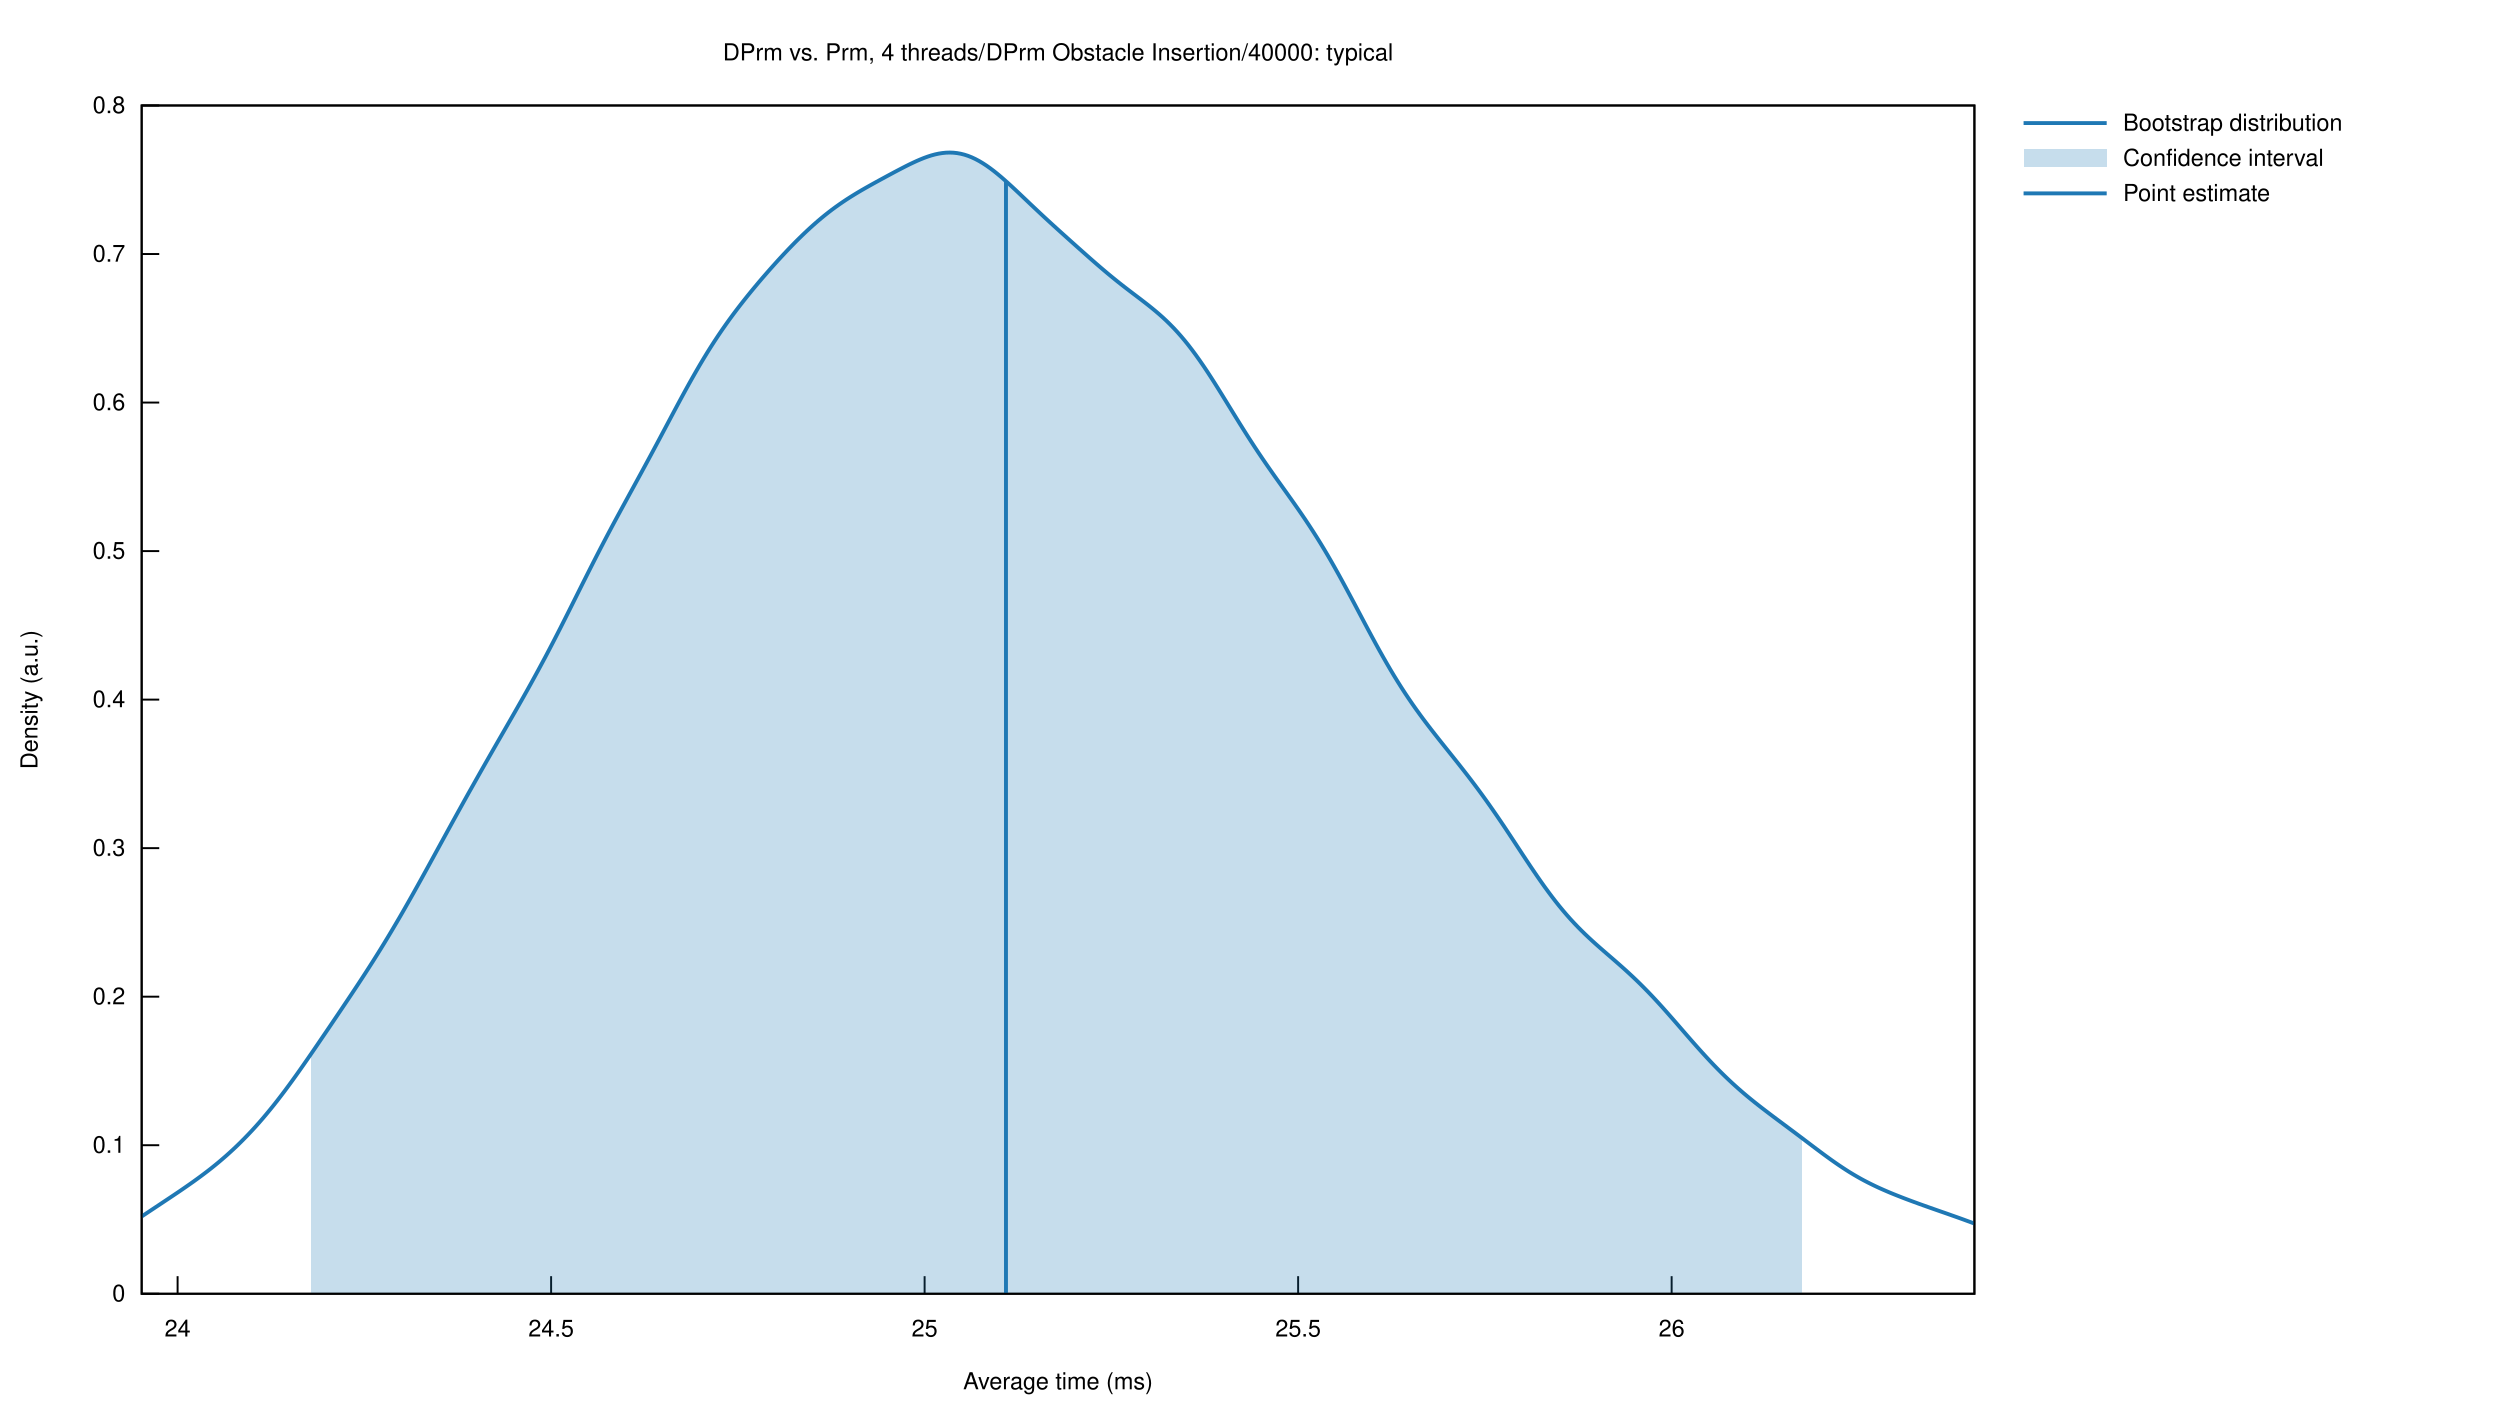
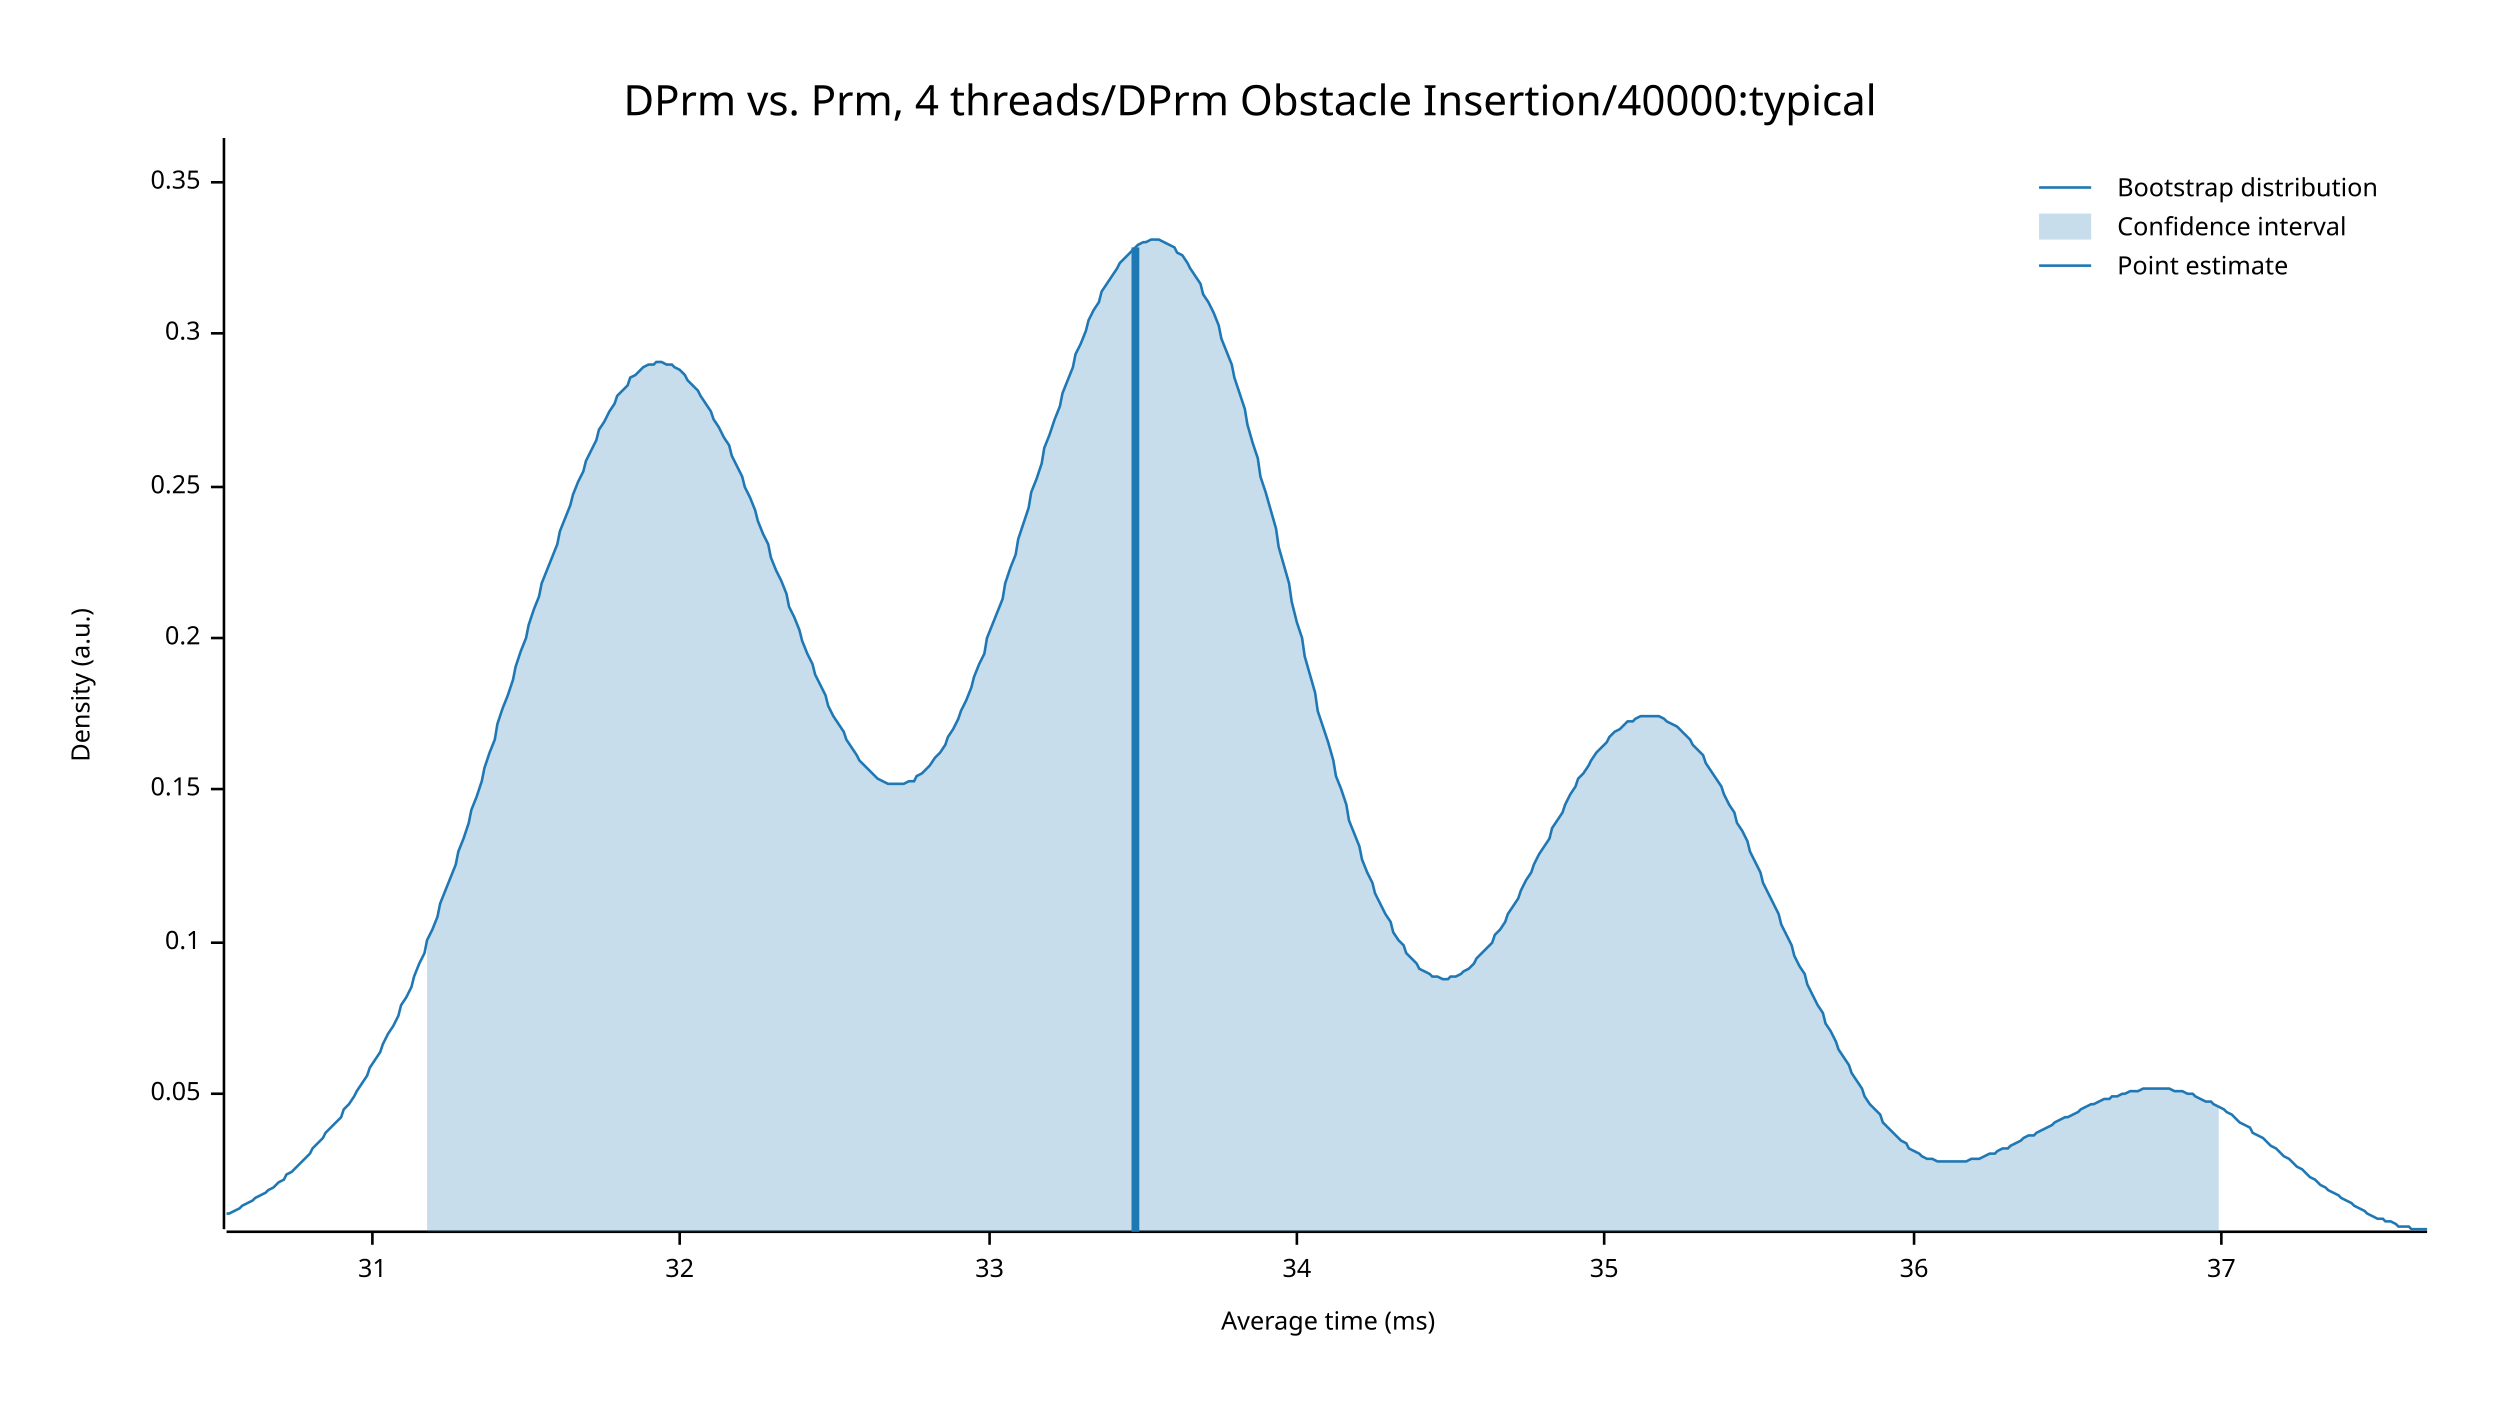
- <svg xmlns="http://www.w3.org/2000/svg" xmlns:xlink="http://www.w3.org/1999/xlink" viewBox="0 0 1280 720">
-   <g id="gnuplot_canvas">
-     <rect x="0" y="0" width="1280" height="720" fill="none" />
-     <defs>
-       <circle id="gpDot" r="0.5" stroke-width="0.5" stroke="currentColor" />
-       <path id="gpPt0" stroke-width="0.222" stroke="currentColor" d="M-1,0 h2 M0,-1 v2" />
-       <path id="gpPt1" stroke-width="0.222" stroke="currentColor" d="M-1,-1 L1,1 M1,-1 L-1,1" />
-       <path id="gpPt2" stroke-width="0.222" stroke="currentColor" d="M-1,0 L1,0 M0,-1 L0,1 M-1,-1 L1,1 M-1,1 L1,-1" />
-       <rect id="gpPt3" stroke-width="0.222" stroke="currentColor" x="-1" y="-1" width="2" height="2" />
-       <rect id="gpPt4" stroke-width="0.222" stroke="currentColor" fill="currentColor" x="-1" y="-1" width="2" height="2" />
-       <circle id="gpPt5" stroke-width="0.222" stroke="currentColor" cx="0" cy="0" r="1" />
-       <use xlink:href="#gpPt5" id="gpPt6" fill="currentColor" stroke="none" />
-       <path id="gpPt7" stroke-width="0.222" stroke="currentColor" d="M0,-1.33 L-1.33,0.67 L1.33,0.67 z" />
-       <use xlink:href="#gpPt7" id="gpPt8" fill="currentColor" stroke="none" />
-       <use xlink:href="#gpPt7" id="gpPt9" stroke="currentColor" transform="rotate(180)" />
-       <use xlink:href="#gpPt9" id="gpPt10" fill="currentColor" stroke="none" />
-       <use xlink:href="#gpPt3" id="gpPt11" stroke="currentColor" transform="rotate(45)" />
-       <use xlink:href="#gpPt11" id="gpPt12" fill="currentColor" stroke="none" />
-       <path id="gpPt13" stroke-width="0.222" stroke="currentColor" d="M0,1.330 L1.265,0.411 L0.782,-1.067 L-0.782,-1.076 L-1.265,0.411 z" />
-       <use xlink:href="#gpPt13" id="gpPt14" fill="currentColor" stroke="none" />
-       <filter id="textbox" filterUnits="objectBoundingBox" x="0" y="0" height="1" width="1">
-         <feFlood flood-color="white" flood-opacity="1" result="bgnd" />
-         <feComposite in="SourceGraphic" in2="bgnd" operator="atop" />
-       </filter>
-       <filter id="greybox" filterUnits="objectBoundingBox" x="0" y="0" height="1" width="1">
-         <feFlood flood-color="lightgrey" flood-opacity="1" result="grey" />
-         <feComposite in="SourceGraphic" in2="grey" operator="atop" />
-       </filter>
-     </defs>
-     <g fill="none" color="white" stroke="currentColor" stroke-width="1.00" stroke-linecap="butt" stroke-linejoin="miter">
- </g>
-     <g fill="none" color="black" stroke="currentColor" stroke-width="1.00" stroke-linecap="butt" stroke-linejoin="miter">
-       <path stroke="black" d="M72.53,662.40 L81.53,662.40  " />
-       <g transform="translate(64.14,666.30)" stroke="none" fill="black" font-family="Helvetica" font-size="12.00" text-anchor="end">
-         <text>
-           <tspan font-family="Helvetica"> 0</tspan>
-         </text>
-       </g>
-     </g>
-     <g fill="none" color="black" stroke="currentColor" stroke-width="1.00" stroke-linecap="butt" stroke-linejoin="miter">
-       <path stroke="black" d="M72.53,586.35 L81.53,586.35  " />
-       <g transform="translate(64.14,590.25)" stroke="none" fill="black" font-family="Helvetica" font-size="12.00" text-anchor="end">
-         <text>
-           <tspan font-family="Helvetica"> 0.1</tspan>
-         </text>
-       </g>
-     </g>
-     <g fill="none" color="black" stroke="currentColor" stroke-width="1.00" stroke-linecap="butt" stroke-linejoin="miter">
-       <path stroke="black" d="M72.53,510.30 L81.53,510.30  " />
-       <g transform="translate(64.14,514.20)" stroke="none" fill="black" font-family="Helvetica" font-size="12.00" text-anchor="end">
-         <text>
-           <tspan font-family="Helvetica"> 0.2</tspan>
-         </text>
-       </g>
-     </g>
-     <g fill="none" color="black" stroke="currentColor" stroke-width="1.00" stroke-linecap="butt" stroke-linejoin="miter">
-       <path stroke="black" d="M72.53,434.25 L81.53,434.25  " />
-       <g transform="translate(64.14,438.15)" stroke="none" fill="black" font-family="Helvetica" font-size="12.00" text-anchor="end">
-         <text>
-           <tspan font-family="Helvetica"> 0.3</tspan>
-         </text>
-       </g>
-     </g>
-     <g fill="none" color="black" stroke="currentColor" stroke-width="1.00" stroke-linecap="butt" stroke-linejoin="miter">
-       <path stroke="black" d="M72.53,358.20 L81.53,358.20  " />
-       <g transform="translate(64.14,362.10)" stroke="none" fill="black" font-family="Helvetica" font-size="12.00" text-anchor="end">
-         <text>
-           <tspan font-family="Helvetica"> 0.4</tspan>
-         </text>
-       </g>
-     </g>
-     <g fill="none" color="black" stroke="currentColor" stroke-width="1.00" stroke-linecap="butt" stroke-linejoin="miter">
-       <path stroke="black" d="M72.53,282.16 L81.53,282.16  " />
-       <g transform="translate(64.14,286.06)" stroke="none" fill="black" font-family="Helvetica" font-size="12.00" text-anchor="end">
-         <text>
-           <tspan font-family="Helvetica"> 0.5</tspan>
-         </text>
-       </g>
-     </g>
-     <g fill="none" color="black" stroke="currentColor" stroke-width="1.00" stroke-linecap="butt" stroke-linejoin="miter">
-       <path stroke="black" d="M72.53,206.11 L81.53,206.11  " />
-       <g transform="translate(64.14,210.01)" stroke="none" fill="black" font-family="Helvetica" font-size="12.00" text-anchor="end">
-         <text>
-           <tspan font-family="Helvetica"> 0.6</tspan>
-         </text>
-       </g>
-     </g>
-     <g fill="none" color="black" stroke="currentColor" stroke-width="1.00" stroke-linecap="butt" stroke-linejoin="miter">
-       <path stroke="black" d="M72.53,130.06 L81.53,130.06  " />
-       <g transform="translate(64.14,133.96)" stroke="none" fill="black" font-family="Helvetica" font-size="12.00" text-anchor="end">
-         <text>
-           <tspan font-family="Helvetica"> 0.7</tspan>
-         </text>
-       </g>
-     </g>
-     <g fill="none" color="black" stroke="currentColor" stroke-width="1.00" stroke-linecap="butt" stroke-linejoin="miter">
-       <path stroke="black" d="M72.53,54.01 L81.53,54.01  " />
-       <g transform="translate(64.14,57.91)" stroke="none" fill="black" font-family="Helvetica" font-size="12.00" text-anchor="end">
-         <text>
-           <tspan font-family="Helvetica"> 0.8</tspan>
-         </text>
-       </g>
-     </g>
-     <g fill="none" color="black" stroke="currentColor" stroke-width="1.00" stroke-linecap="butt" stroke-linejoin="miter">
-       <path stroke="black" d="M90.93,662.40 L90.93,653.40  " />
-       <g transform="translate(90.93,684.30)" stroke="none" fill="black" font-family="Helvetica" font-size="12.00" text-anchor="middle">
-         <text>
-           <tspan font-family="Helvetica"> 24</tspan>
-         </text>
-       </g>
-     </g>
-     <g fill="none" color="black" stroke="currentColor" stroke-width="1.00" stroke-linecap="butt" stroke-linejoin="miter">
-       <path stroke="black" d="M282.17,662.40 L282.17,653.40  " />
-       <g transform="translate(282.17,684.30)" stroke="none" fill="black" font-family="Helvetica" font-size="12.00" text-anchor="middle">
-         <text>
-           <tspan font-family="Helvetica"> 24.5</tspan>
-         </text>
-       </g>
-     </g>
-     <g fill="none" color="black" stroke="currentColor" stroke-width="1.00" stroke-linecap="butt" stroke-linejoin="miter">
-       <path stroke="black" d="M473.40,662.40 L473.40,653.40  " />
-       <g transform="translate(473.40,684.30)" stroke="none" fill="black" font-family="Helvetica" font-size="12.00" text-anchor="middle">
-         <text>
-           <tspan font-family="Helvetica"> 25</tspan>
-         </text>
-       </g>
-     </g>
-     <g fill="none" color="black" stroke="currentColor" stroke-width="1.00" stroke-linecap="butt" stroke-linejoin="miter">
-       <path stroke="black" d="M664.64,662.40 L664.64,653.40  " />
-       <g transform="translate(664.64,684.30)" stroke="none" fill="black" font-family="Helvetica" font-size="12.00" text-anchor="middle">
-         <text>
-           <tspan font-family="Helvetica"> 25.5</tspan>
-         </text>
-       </g>
-     </g>
-     <g fill="none" color="black" stroke="currentColor" stroke-width="1.00" stroke-linecap="butt" stroke-linejoin="miter">
-       <path stroke="black" d="M855.88,662.40 L855.88,653.40  " />
-       <g transform="translate(855.88,684.30)" stroke="none" fill="black" font-family="Helvetica" font-size="12.00" text-anchor="middle">
-         <text>
-           <tspan font-family="Helvetica"> 26</tspan>
-         </text>
-       </g>
-     </g>
-     <g fill="none" color="black" stroke="currentColor" stroke-width="1.00" stroke-linecap="butt" stroke-linejoin="miter">
- </g>
-     <g fill="none" color="black" stroke="currentColor" stroke-width="1.00" stroke-linecap="butt" stroke-linejoin="miter">
-       <path stroke="black" d="M72.53,54.01 L72.53,662.40 L1010.90,662.40 L1010.90,54.01 L72.53,54.01 Z  " />
-     </g>
-     <g fill="none" color="black" stroke="currentColor" stroke-width="1.00" stroke-linecap="butt" stroke-linejoin="miter">
- </g>
-     <g id="gnuplot_plot_1">
-       <g fill="none" color="white" stroke="black" stroke-width="2.00" stroke-linecap="butt" stroke-linejoin="miter">
- </g>
-       <g fill="none" color="black" stroke="currentColor" stroke-width="2.00" stroke-linecap="butt" stroke-linejoin="miter">
-         <g transform="translate(1087.02,66.91)" stroke="none" fill="black" font-family="Helvetica" font-size="12.00" text-anchor="start">
-           <text>
-             <tspan font-family="Helvetica">Bootstrap distribution</tspan>
-           </text>
-         </g>
-       </g>
-       <g fill="none" color="black" stroke="currentColor" stroke-width="2.00" stroke-linecap="butt" stroke-linejoin="miter">
-         <path stroke="rgb( 31, 120, 180)" d="M1036.07,63.01 L1078.63,63.01 M72.53,622.84 L74.41,621.59 L76.29,620.34 L78.17,619.09 L80.05,617.84 L81.93,616.59   L83.81,615.34 L85.69,614.09 L87.57,612.84 L89.45,611.58 L91.34,610.31 L93.22,609.03 L95.10,607.73 L96.98,606.42   L98.86,605.10 L100.74,603.74 L102.62,602.37 L104.50,600.96 L106.38,599.53 L108.26,598.06 L110.14,596.55 L112.02,595.00   L113.90,593.40 L115.78,591.77 L117.66,590.08 L119.54,588.35 L121.42,586.57 L123.30,584.73 L125.18,582.84 L127.06,580.90   L128.95,578.90 L130.83,576.85 L132.71,574.74 L134.59,572.57 L136.47,570.34 L138.35,568.06 L140.23,565.73 L142.11,563.34   L143.99,560.90 L145.87,558.42 L147.75,555.88 L149.63,553.31 L151.51,550.70 L153.39,548.05 L155.27,545.37 L157.15,542.67   L159.03,539.95 L160.91,537.21 L162.79,534.46 L164.67,531.69 L166.56,528.92 L168.44,526.15 L170.32,523.37 L172.20,520.58   L174.08,517.80 L175.96,515.00 L177.84,512.20 L179.72,509.39 L181.60,506.56 L183.48,503.72 L185.36,500.85 L187.24,497.96   L189.12,495.04 L191.00,492.10 L192.88,489.11 L194.76,486.10 L196.64,483.04 L198.52,479.94 L200.40,476.81 L202.28,473.63   L204.17,470.42 L206.05,467.18 L207.93,463.89 L209.81,460.58 L211.69,457.24 L213.57,453.87 L215.45,450.49 L217.33,447.08   L219.21,443.67 L221.09,440.24 L222.97,436.81 L224.85,433.37 L226.73,429.94 L228.61,426.51 L230.49,423.08 L232.37,419.66   L234.25,416.25 L236.13,412.86 L238.01,409.47 L239.89,406.10 L241.78,402.75 L243.66,399.41 L245.54,396.08 L247.42,392.77   L249.30,389.47 L251.18,386.18 L253.06,382.90 L254.94,379.63 L256.82,376.37 L258.70,373.11 L260.58,369.84 L262.46,366.57   L264.34,363.28 L266.22,359.98 L268.10,356.66 L269.98,353.31 L271.86,349.93 L273.74,346.51 L275.62,343.06 L277.50,339.57   L279.39,336.04 L281.27,332.46 L283.15,328.85 L285.03,325.20 L286.91,321.52 L288.79,317.80 L290.67,314.07 L292.55,310.31   L294.43,306.55 L296.31,302.78 L298.19,299.02 L300.07,295.28 L301.95,291.55 L303.83,287.84 L305.71,284.17 L307.59,280.52   L309.47,276.91 L311.35,273.34 L313.23,269.79 L315.11,266.28 L317.00,262.79 L318.88,259.33 L320.76,255.88 L322.64,252.43   L324.52,249.00 L326.40,245.55 L328.28,242.11 L330.16,238.64 L332.04,235.17 L333.92,231.67 L335.80,228.16 L337.68,224.64   L339.56,221.10 L341.44,217.56 L343.32,214.02 L345.20,210.48 L347.08,206.97 L348.96,203.48 L350.84,200.03 L352.72,196.62   L354.61,193.26 L356.49,189.97 L358.37,186.74 L360.25,183.59 L362.13,180.51 L364.01,177.51 L365.89,174.59 L367.77,171.75   L369.65,168.98 L371.53,166.29 L373.41,163.66 L375.29,161.10 L377.17,158.60 L379.05,156.15 L380.93,153.76 L382.81,151.40   L384.69,149.09 L386.57,146.82 L388.45,144.58 L390.33,142.37 L392.22,140.20 L394.10,138.05 L395.98,135.94 L397.86,133.85   L399.74,131.80 L401.62,129.78 L403.50,127.79 L405.38,125.84 L407.26,123.92 L409.14,122.05 L411.02,120.22 L412.90,118.43   L414.78,116.69 L416.66,115.00 L418.54,113.35 L420.42,111.76 L422.30,110.22 L424.18,108.73 L426.06,107.29 L427.94,105.91   L429.83,104.57 L431.71,103.28 L433.59,102.03 L435.47,100.83 L437.35,99.66 L439.23,98.52 L441.11,97.41 L442.99,96.33   L444.87,95.27 L446.75,94.22 L448.63,93.18 L450.51,92.15 L452.39,91.13 L454.27,90.11 L456.15,89.10 L458.03,88.09   L459.91,87.10 L461.79,86.12 L463.67,85.15 L465.55,84.21 L467.44,83.31 L469.32,82.44 L471.20,81.63 L473.08,80.87   L474.96,80.19 L476.84,79.58 L478.72,79.07 L480.60,78.66 L482.48,78.36 L484.36,78.17 L486.24,78.11 L488.12,78.18   L490.00,78.38 L491.88,78.72 L493.76,79.19 L495.64,79.80 L497.52,80.55 L499.40,81.43 L501.28,82.43 L503.16,83.55   L505.05,84.78 L506.93,86.11 L508.81,87.53 L510.69,89.04 L512.57,90.61 L514.45,92.25 L516.33,93.93 L518.21,95.65   L520.09,97.40 L521.97,99.17 L523.85,100.96 L525.73,102.74 L527.61,104.53 L529.49,106.30 L531.37,108.07 L533.25,109.83   L535.13,111.58 L537.01,113.31 L538.89,115.03 L540.77,116.74 L542.66,118.45 L544.54,120.14 L546.42,121.83 L548.30,123.52   L550.18,125.20 L552.06,126.88 L553.94,128.55 L555.82,130.22 L557.70,131.89 L559.58,133.54 L561.46,135.18 L563.34,136.80   L565.22,138.40 L567.10,139.99 L568.98,141.54 L570.86,143.07 L572.74,144.58 L574.62,146.06 L576.50,147.52 L578.38,148.96   L580.27,150.40 L582.15,151.82 L584.03,153.25 L585.91,154.70 L587.79,156.16 L589.67,157.67 L591.55,159.22 L593.43,160.82   L595.31,162.49 L597.19,164.24 L599.07,166.08 L600.95,168.00 L602.83,170.03 L604.71,172.16 L606.59,174.39 L608.47,176.73   L610.35,179.18 L612.23,181.72 L614.11,184.36 L615.99,187.08 L617.88,189.89 L619.76,192.77 L621.64,195.70 L623.52,198.69   L625.40,201.71 L627.28,204.76 L629.16,207.81 L631.04,210.87 L632.92,213.92 L634.80,216.95 L636.68,219.95 L638.56,222.92   L640.44,225.84 L642.32,228.73 L644.20,231.57 L646.08,234.36 L647.96,237.11 L649.84,239.82 L651.72,242.50 L653.60,245.16   L655.49,247.79 L657.37,250.42 L659.25,253.05 L661.13,255.69 L663.01,258.35 L664.89,261.04 L666.77,263.77 L668.65,266.55   L670.53,269.39 L672.41,272.29 L674.29,275.25 L676.17,278.28 L678.05,281.39 L679.93,284.56 L681.81,287.81 L683.69,291.12   L685.57,294.49 L687.45,297.92 L689.33,301.39 L691.21,304.90 L693.10,308.43 L694.98,311.99 L696.86,315.54 L698.74,319.10   L700.62,322.63 L702.50,326.13 L704.38,329.60 L706.26,333.01 L708.14,336.36 L710.02,339.65 L711.90,342.87 L713.78,346.01   L715.66,349.06 L717.54,352.04 L719.42,354.94 L721.30,357.75 L723.18,360.50 L725.06,363.17 L726.94,365.77 L728.82,368.32   L730.71,370.82 L732.59,373.27 L734.47,375.68 L736.35,378.07 L738.23,380.43 L740.11,382.79 L741.99,385.13 L743.87,387.48   L745.75,389.84 L747.63,392.21 L749.51,394.61 L751.39,397.03 L753.27,399.48 L755.15,401.97 L757.03,404.49 L758.91,407.05   L760.79,409.66 L762.67,412.31 L764.55,415.00 L766.43,417.72 L768.32,420.49 L770.20,423.28 L772.08,426.11 L773.96,428.95   L775.84,431.81 L777.72,434.67 L779.60,437.53 L781.48,440.37 L783.36,443.19 L785.24,445.98 L787.12,448.73 L789.00,451.43   L790.88,454.08 L792.76,456.65 L794.64,459.16 L796.52,461.60 L798.40,463.96 L800.28,466.23 L802.16,468.43 L804.04,470.55   L805.93,472.59 L807.81,474.56 L809.69,476.45 L811.57,478.29 L813.45,480.07 L815.33,481.81 L817.21,483.50 L819.09,485.17   L820.97,486.81 L822.85,488.44 L824.73,490.06 L826.61,491.69 L828.49,493.33 L830.37,494.99 L832.25,496.67 L834.13,498.39   L836.01,500.14 L837.89,501.93 L839.77,503.76 L841.65,505.64 L843.54,507.56 L845.42,509.52 L847.30,511.52 L849.18,513.56   L851.06,515.63 L852.94,517.74 L854.82,519.87 L856.70,522.01 L858.58,524.17 L860.46,526.34 L862.34,528.51 L864.22,530.67   L866.10,532.82 L867.98,534.95 L869.86,537.06 L871.74,539.15 L873.62,541.20 L875.50,543.22 L877.38,545.20 L879.26,547.13   L881.15,549.03 L883.03,550.88 L884.91,552.68 L886.79,554.44 L888.67,556.15 L890.55,557.82 L892.43,559.45 L894.31,561.04   L896.19,562.59 L898.07,564.11 L899.95,565.60 L901.83,567.07 L903.71,568.51 L905.59,569.94 L907.47,571.36 L909.35,572.77   L911.23,574.17 L913.11,575.57 L914.99,576.97 L916.87,578.38 L918.76,579.78 L920.64,581.20 L922.52,582.62 L924.40,584.04   L926.28,585.46 L928.16,586.88 L930.04,588.30 L931.92,589.70 L933.80,591.10 L935.68,592.47 L937.56,593.83 L939.44,595.15   L941.32,596.45 L943.20,597.71 L945.08,598.94 L946.96,600.13 L948.84,601.27 L950.72,602.37 L952.60,603.44 L954.48,604.46   L956.37,605.44 L958.25,606.38 L960.13,607.29 L962.01,608.17 L963.89,609.01 L965.77,609.83 L967.65,610.63 L969.53,611.40   L971.41,612.15 L973.29,612.89 L975.17,613.62 L977.05,614.33 L978.93,615.03 L980.81,615.72 L982.69,616.41 L984.57,617.08   L986.45,617.75 L988.33,618.42 L990.21,619.08 L992.09,619.74 L993.98,620.40 L995.86,621.05 L997.74,621.71 L999.62,622.38   L1001.50,623.04 L1003.38,623.71 L1005.26,624.39 L1007.14,625.08 L1009.02,625.77 L1010.90,626.47  " />
-       </g>
-     </g>
-     <g id="gnuplot_plot_2">
-       <g fill="none" color="white" stroke="rgb( 31, 120, 180)" stroke-width="1.00" stroke-linecap="butt" stroke-linejoin="miter">
- </g>
-       <g fill="none" color="black" stroke="currentColor" stroke-width="1.00" stroke-linecap="butt" stroke-linejoin="miter">
-         <g transform="translate(1087.02,84.91)" stroke="none" fill="black" font-family="Helvetica" font-size="12.00" text-anchor="start">
-           <text>
-             <tspan font-family="Helvetica">Confidence interval</tspan>
-           </text>
-         </g>
-       </g>
-       <g fill="none" color="black" stroke="currentColor" stroke-width="1.00" stroke-linecap="butt" stroke-linejoin="miter">
-         <g stroke="none" shape-rendering="crispEdges">
-           <polygon fill="rgb( 31, 120, 180)" fill-opacity="0.25" points="1036.07,85.51 1078.63,85.51 1078.63,76.51 1036.07,76.51 " />
-           <polygon fill="rgb( 31, 120, 180)" fill-opacity="0.25" points="159.03,539.95 160.91,537.21 162.79,534.46 164.67,531.69 166.56,528.92 168.44,526.15 170.32,523.37 172.20,520.58 174.08,517.80 175.96,515.00 177.84,512.20 179.72,509.39 181.60,506.56 183.48,503.72 185.36,500.85 187.24,497.96 189.12,495.04 191.00,492.10 192.88,489.11 194.76,486.10 196.64,483.04 198.52,479.94 200.40,476.81 202.28,473.63 204.17,470.42 206.05,467.18 207.93,463.89 209.81,460.58 211.69,457.24 213.57,453.87 215.45,450.49 217.33,447.08 219.21,443.67 221.09,440.24 222.97,436.81 224.85,433.37 226.73,429.94 228.61,426.51 230.49,423.08 232.37,419.66 234.25,416.25 236.13,412.86 238.01,409.47 239.89,406.10 241.78,402.75 243.66,399.41 245.54,396.08 247.42,392.77 249.30,389.47 251.18,386.18 253.06,382.90 254.94,379.63 256.82,376.37 258.70,373.11 260.58,369.84 262.46,366.57 264.34,363.28 266.22,359.98 268.10,356.66 269.98,353.31 271.86,349.93 273.74,346.51 275.62,343.06 277.50,339.57 279.39,336.04 281.27,332.46 283.15,328.85 285.03,325.20 286.91,321.52 288.79,317.80 290.67,314.07 292.55,310.31 294.43,306.55 296.31,302.78 298.19,299.02 300.07,295.28 301.95,291.55 303.83,287.84 305.71,284.17 307.59,280.52 309.47,276.91 311.35,273.34 313.23,269.79 315.11,266.28 317.00,262.79 318.88,259.33 320.76,255.88 322.64,252.43 324.52,249.00 326.40,245.55 328.28,242.11 330.16,238.64 332.04,235.17 333.92,231.67 335.80,228.16 337.68,224.64 339.56,221.10 341.44,217.56 343.32,214.02 345.20,210.48 347.08,206.97 348.96,203.48 350.84,200.03 352.72,196.62 354.61,193.26 356.49,189.97 358.37,186.74 360.25,183.59 362.13,180.51 364.01,177.51 365.89,174.59 367.77,171.75 369.65,168.98 371.53,166.29 373.41,163.66 375.29,161.10 377.17,158.60 379.05,156.15 380.93,153.76 382.81,151.40 384.69,149.09 386.57,146.82 388.45,144.58 390.33,142.37 392.22,140.20 394.10,138.05 395.98,135.94 397.86,133.85 399.74,131.80 401.62,129.78 403.50,127.79 405.38,125.84 407.26,123.92 409.14,122.05 411.02,120.22 412.90,118.43 414.78,116.69 416.66,115.00 418.54,113.35 420.42,111.76 422.30,110.22 424.18,108.73 426.06,107.29 427.94,105.91 429.83,104.57 431.71,103.28 433.59,102.03 435.47,100.83 437.35,99.66 439.23,98.52 441.11,97.41 442.99,96.33 444.87,95.27 446.75,94.22 448.63,93.18 450.51,92.15 452.39,91.13 454.27,90.11 456.15,89.10 458.03,88.09 459.91,87.10 461.79,86.12 463.67,85.15 465.55,84.21 467.44,83.31 469.32,82.44 471.20,81.63 473.08,80.87 474.96,80.19 476.84,79.58 478.72,79.07 480.60,78.66 482.48,78.36 484.36,78.17 486.24,78.11 488.12,78.18 490.00,78.38 491.88,78.72 493.76,79.19 495.64,79.80 497.52,80.55 499.40,81.43 501.28,82.43 503.16,83.55 505.05,84.78 506.93,86.11 508.81,87.53 510.69,89.04 512.57,90.61 514.45,92.25 516.33,93.93 518.21,95.65 520.09,97.40 521.97,99.17 523.85,100.96 525.73,102.74 527.61,104.53 529.49,106.30 531.37,108.07 533.25,109.83 535.13,111.58 537.01,113.31 538.89,115.03 540.77,116.74 542.66,118.45 544.54,120.14 546.42,121.83 548.30,123.52 550.18,125.20 552.06,126.88 553.94,128.55 555.82,130.22 557.70,131.89 559.58,133.54 561.46,135.18 563.34,136.80 565.22,138.40 567.10,139.99 568.98,141.54 570.86,143.07 572.74,144.58 574.62,146.06 576.50,147.52 578.38,148.96 580.27,150.40 582.15,151.82 584.03,153.25 585.91,154.70 587.79,156.16 589.67,157.67 591.55,159.22 593.43,160.82 595.31,162.49 597.19,164.24 599.07,166.08 600.95,168.00 602.83,170.03 604.71,172.16 606.59,174.39 608.47,176.73 610.35,179.18 612.23,181.72 614.11,184.36 615.99,187.08 617.88,189.89 619.76,192.77 621.64,195.70 623.52,198.69 625.40,201.71 627.28,204.76 629.16,207.81 631.04,210.87 632.92,213.92 634.80,216.95 636.68,219.95 638.56,222.92 640.44,225.84 642.32,228.73 644.20,231.57 646.08,234.36 647.96,237.11 649.84,239.82 651.72,242.50 653.60,245.16 655.49,247.79 657.37,250.42 659.25,253.05 661.13,255.69 663.01,258.35 664.89,261.04 666.77,263.77 668.65,266.55 670.53,269.39 672.41,272.29 674.29,275.25 676.17,278.28 678.05,281.39 679.93,284.56 681.81,287.81 683.69,291.12 685.57,294.49 687.45,297.92 689.33,301.39 691.21,304.90 693.10,308.43 694.98,311.99 696.86,315.54 698.74,319.10 700.62,322.63 702.50,326.13 704.38,329.60 706.26,333.01 708.14,336.36 710.02,339.65 711.90,342.87 713.78,346.01 715.66,349.06 717.54,352.04 719.42,354.94 721.30,357.75 723.18,360.50 725.06,363.17 726.94,365.77 728.82,368.32 730.71,370.82 732.59,373.27 734.47,375.68 736.35,378.07 738.23,380.43 740.11,382.79 741.99,385.13 743.87,387.48 745.75,389.84 747.63,392.21 749.51,394.61 751.39,397.03 753.27,399.48 755.15,401.97 757.03,404.49 758.91,407.05 760.79,409.66 762.67,412.31 764.55,415.00 766.43,417.72 768.32,420.49 770.20,423.28 772.08,426.11 773.96,428.95 775.84,431.81 777.72,434.67 779.60,437.53 781.48,440.37 783.36,443.19 785.24,445.98 787.12,448.73 789.00,451.43 790.88,454.08 792.76,456.65 794.64,459.16 796.52,461.60 798.40,463.96 800.28,466.23 802.16,468.43 804.04,470.55 805.93,472.59 807.81,474.56 809.69,476.45 811.57,478.29 813.45,480.07 815.33,481.81 817.21,483.50 819.09,485.17 820.97,486.81 822.85,488.44 824.73,490.06 826.61,491.69 828.49,493.33 830.37,494.99 832.25,496.67 834.13,498.39 836.01,500.14 837.89,501.93 839.77,503.76 841.65,505.64 843.54,507.56 845.42,509.52 847.30,511.52 849.18,513.56 851.06,515.63 852.94,517.74 854.82,519.87 856.70,522.01 858.58,524.17 860.46,526.34 862.34,528.51 864.22,530.67 866.10,532.82 867.98,534.95 869.86,537.06 871.74,539.15 873.62,541.20 875.50,543.22 877.38,545.20 879.26,547.13 881.15,549.03 883.03,550.88 884.91,552.68 886.79,554.44 888.67,556.15 890.55,557.82 892.43,559.45 894.31,561.04 896.19,562.59 898.07,564.11 899.95,565.60 901.83,567.07 903.71,568.51 905.59,569.94 907.47,571.36 909.35,572.77 911.23,574.17 913.11,575.57 914.99,576.97 916.87,578.38 918.76,579.78 920.64,581.20 922.52,582.62 922.52,662.40 920.64,662.40 918.76,662.40 916.87,662.40 914.99,662.40 913.11,662.40 911.23,662.40 909.35,662.40 907.47,662.40 905.59,662.40 903.71,662.40 901.83,662.40 899.95,662.40 898.07,662.40 896.19,662.40 894.31,662.40 892.43,662.40 890.55,662.40 888.67,662.40 886.79,662.40 884.91,662.40 883.03,662.40 881.15,662.40 879.26,662.40 877.38,662.40 875.50,662.40 873.62,662.40 871.74,662.40 869.86,662.40 867.98,662.40 866.10,662.40 864.22,662.40 862.34,662.40 860.46,662.40 858.58,662.40 856.70,662.40 854.82,662.40 852.94,662.40 851.06,662.40 849.18,662.40 847.30,662.40 845.42,662.40 843.54,662.40 841.65,662.40 839.77,662.40 837.89,662.40 836.01,662.40 834.13,662.40 832.25,662.40 830.37,662.40 828.49,662.40 826.61,662.40 824.73,662.40 822.85,662.40 820.97,662.40 819.09,662.40 817.21,662.40 815.33,662.40 813.45,662.40 811.57,662.40 809.69,662.40 807.81,662.40 805.93,662.40 804.04,662.40 802.16,662.40 800.28,662.40 798.40,662.40 796.52,662.40 794.64,662.40 792.76,662.40 790.88,662.40 789.00,662.40 787.12,662.40 785.24,662.40 783.36,662.40 781.48,662.40 779.60,662.40 777.72,662.40 775.84,662.40 773.96,662.40 772.08,662.40 770.20,662.40 768.32,662.40 766.43,662.40 764.55,662.40 762.67,662.40 760.79,662.40 758.91,662.40 757.03,662.40 755.15,662.40 753.27,662.40 751.39,662.40 749.51,662.40 747.63,662.40 745.75,662.40 743.87,662.40 741.99,662.40 740.11,662.40 738.23,662.40 736.35,662.40 734.47,662.40 732.59,662.40 730.71,662.40 728.82,662.40 726.94,662.40 725.06,662.40 723.18,662.40 721.30,662.40 719.42,662.40 717.54,662.40 715.66,662.40 713.78,662.40 711.90,662.40 710.02,662.40 708.14,662.40 706.26,662.40 704.38,662.40 702.50,662.40 700.62,662.40 698.74,662.40 696.86,662.40 694.98,662.40 693.10,662.40 691.21,662.40 689.33,662.40 687.45,662.40 685.57,662.40 683.69,662.40 681.81,662.40 679.93,662.40 678.05,662.40 676.17,662.40 674.29,662.40 672.41,662.40 670.53,662.40 668.65,662.40 666.77,662.40 664.89,662.40 663.01,662.40 661.13,662.40 659.25,662.40 657.37,662.40 655.49,662.40 653.60,662.40 651.72,662.40 649.84,662.40 647.96,662.40 646.08,662.40 644.20,662.40 642.32,662.40 640.44,662.40 638.56,662.40 636.68,662.40 634.80,662.40 632.92,662.40 631.04,662.40 629.16,662.40 627.28,662.40 625.40,662.40 623.52,662.40 621.64,662.40 619.76,662.40 617.88,662.40 615.99,662.40 614.11,662.40 612.23,662.40 610.35,662.40 608.47,662.40 606.59,662.40 604.71,662.40 602.83,662.40 600.95,662.40 599.07,662.40 597.19,662.40 595.31,662.40 593.43,662.40 591.55,662.40 589.67,662.40 587.79,662.40 585.91,662.40 584.03,662.40 582.15,662.40 580.27,662.40 578.38,662.40 576.50,662.40 574.62,662.40 572.74,662.40 570.86,662.40 568.98,662.40 567.10,662.40 565.22,662.40 563.34,662.40 561.46,662.40 559.58,662.40 557.70,662.40 555.82,662.40 553.94,662.40 552.06,662.40 550.18,662.40 548.30,662.40 546.42,662.40 544.54,662.40 542.66,662.40 540.77,662.40 538.89,662.40 537.01,662.40 535.13,662.40 533.25,662.40 531.37,662.40 529.49,662.40 527.61,662.40 525.73,662.40 523.85,662.40 521.97,662.40 520.09,662.40 518.21,662.40 516.33,662.40 514.45,662.40 512.57,662.40 510.69,662.40 508.81,662.40 506.93,662.40 505.05,662.40 503.16,662.40 501.28,662.40 499.40,662.40 497.52,662.40 495.64,662.40 493.76,662.40 491.88,662.40 490.00,662.40 488.12,662.40 486.24,662.40 484.36,662.40 482.48,662.40 480.60,662.40 478.72,662.40 476.84,662.40 474.96,662.40 473.08,662.40 471.20,662.40 469.32,662.40 467.44,662.40 465.55,662.40 463.67,662.40 461.79,662.40 459.91,662.40 458.03,662.40 456.15,662.40 454.27,662.40 452.39,662.40 450.51,662.40 448.63,662.40 446.75,662.40 444.87,662.40 442.99,662.40 441.11,662.40 439.23,662.40 437.35,662.40 435.47,662.40 433.59,662.40 431.71,662.40 429.83,662.40 427.94,662.40 426.06,662.40 424.18,662.40 422.30,662.40 420.42,662.40 418.54,662.40 416.66,662.40 414.78,662.40 412.90,662.40 411.02,662.40 409.14,662.40 407.26,662.40 405.38,662.40 403.50,662.40 401.62,662.40 399.74,662.40 397.86,662.40 395.98,662.40 394.10,662.40 392.22,662.40 390.33,662.40 388.45,662.40 386.57,662.40 384.69,662.40 382.81,662.40 380.93,662.40 379.05,662.40 377.17,662.40 375.29,662.40 373.41,662.40 371.53,662.40 369.65,662.40 367.77,662.40 365.89,662.40 364.01,662.40 362.13,662.40 360.25,662.40 358.37,662.40 356.49,662.40 354.61,662.40 352.72,662.40 350.84,662.40 348.96,662.40 347.08,662.40 345.20,662.40 343.32,662.40 341.44,662.40 339.56,662.40 337.68,662.40 335.80,662.40 333.92,662.40 332.04,662.40 330.16,662.40 328.28,662.40 326.40,662.40 324.52,662.40 322.64,662.40 320.76,662.40 318.88,662.40 317.00,662.40 315.11,662.40 313.23,662.40 311.35,662.40 309.47,662.40 307.59,662.40 305.71,662.40 303.83,662.40 301.95,662.40 300.07,662.40 298.19,662.40 296.31,662.40 294.43,662.40 292.55,662.40 290.67,662.40 288.79,662.40 286.91,662.40 285.03,662.40 283.15,662.40 281.27,662.40 279.39,662.40 277.50,662.40 275.62,662.40 273.74,662.40 271.86,662.40 269.98,662.40 268.10,662.40 266.22,662.40 264.34,662.40 262.46,662.40 260.58,662.40 258.70,662.40 256.82,662.40 254.94,662.40 253.06,662.40 251.18,662.40 249.30,662.40 247.42,662.40 245.54,662.40 243.66,662.40 241.78,662.40 239.89,662.40 238.01,662.40 236.13,662.40 234.25,662.40 232.37,662.40 230.49,662.40 228.61,662.40 226.73,662.40 224.85,662.40 222.97,662.40 221.09,662.40 219.21,662.40 217.33,662.40 215.45,662.40 213.57,662.40 211.69,662.40 209.81,662.40 207.93,662.40 206.05,662.40 204.17,662.40 202.28,662.40 200.40,662.40 198.52,662.40 196.64,662.40 194.76,662.40 192.88,662.40 191.00,662.40 189.12,662.40 187.24,662.40 185.36,662.40 183.48,662.40 181.60,662.40 179.72,662.40 177.84,662.40 175.96,662.40 174.08,662.40 172.20,662.40 170.32,662.40 168.44,662.40 166.56,662.40 164.67,662.40 162.79,662.40 160.91,662.40 159.03,662.40 " />
-         </g>
-       </g>
-     </g>
-     <g id="gnuplot_plot_3">
-       <g fill="none" color="white" stroke="rgb( 31, 120, 180)" stroke-width="2.00" stroke-linecap="butt" stroke-linejoin="miter">
- </g>
-       <g fill="none" color="black" stroke="currentColor" stroke-width="2.00" stroke-linecap="butt" stroke-linejoin="miter">
-         <g transform="translate(1087.02,102.91)" stroke="none" fill="black" font-family="Helvetica" font-size="12.00" text-anchor="start">
-           <text>
-             <tspan font-family="Helvetica">Point estimate</tspan>
-           </text>
-         </g>
-       </g>
-       <g fill="none" color="black" stroke="currentColor" stroke-width="2.00" stroke-linecap="butt" stroke-linejoin="miter">
-         <path stroke="rgb( 31, 120, 180)" d="M1036.07,99.01 L1078.63,99.01 M515.06,662.40 L515.06,92.80  " />
-       </g>
-     </g>
-     <g fill="none" color="black" stroke="currentColor" stroke-width="2.00" stroke-linecap="butt" stroke-linejoin="miter">
- </g>
-     <g fill="none" color="black" stroke="black" stroke-width="1.00" stroke-linecap="butt" stroke-linejoin="miter">
- </g>
-     <g fill="none" color="black" stroke="currentColor" stroke-width="1.00" stroke-linecap="butt" stroke-linejoin="miter">
-       <path stroke="black" d="M72.53,54.01 L72.53,662.40 L1010.90,662.40 L1010.90,54.01 L72.53,54.01 Z  " />
-       <g transform="translate(19.18,358.21) rotate(270.00)" stroke="none" fill="black" font-family="Helvetica" font-size="12.00" text-anchor="middle">
-         <text>
-           <tspan font-family="Helvetica">Density (a.u.)</tspan>
-         </text>
-       </g>
-     </g>
-     <g fill="none" color="black" stroke="currentColor" stroke-width="1.00" stroke-linecap="butt" stroke-linejoin="miter">
-       <g transform="translate(541.71,711.30)" stroke="none" fill="black" font-family="Helvetica" font-size="12.00" text-anchor="middle">
-         <text>
-           <tspan font-family="Helvetica">Average time (ms)</tspan>
-         </text>
-       </g>
-     </g>
-     <g fill="none" color="black" stroke="currentColor" stroke-width="1.00" stroke-linecap="butt" stroke-linejoin="miter">
- </g>
-     <g fill="none" color="black" stroke="currentColor" stroke-width="1.00" stroke-linecap="butt" stroke-linejoin="miter">
-       <g transform="translate(541.71,30.91)" stroke="none" fill="black" font-family="Helvetica" font-size="12.00" text-anchor="middle">
-         <text>
-           <tspan font-family="Helvetica">DPrm vs. Prm, 4 threads/DPrm Obstacle Insertion/40000: typical</tspan>
-         </text>
-       </g>
-     </g>
-     <g fill="none" color="black" stroke="currentColor" stroke-width="1.00" stroke-linecap="butt" stroke-linejoin="miter">
- </g>
-   </g>
+ <svg xmlns="http://www.w3.org/2000/svg" width="960" height="540" viewBox="0 0 960 540">
+   <text x="480" y="32" dy="0.76em" text-anchor="middle" font-family="sans-serif" font-size="16.129" opacity="1" fill="#000000">
+ DPrm vs. Prm, 4 threads/DPrm Obstacle Insertion/40000:typical
+ </text>
+   <text x="27" y="263" dy="0.76em" text-anchor="middle" font-family="sans-serif" font-size="9.677" opacity="1" fill="#000000" transform="rotate(270, 27, 263)">
+ Density (a.u.)
+ </text>
+   <text x="510" y="513" dy="-0.5ex" text-anchor="middle" font-family="sans-serif" font-size="9.677" opacity="1" fill="#000000">
+ Average time (ms)
+ </text>
+   <polyline fill="none" opacity="1" stroke="#000000" stroke-width="1" points="86,53 86,472 " />
+   <text x="77" y="420" dy="0.5ex" text-anchor="end" font-family="sans-serif" font-size="9.677" opacity="1" fill="#000000">
+ 0.05
+ </text>
+   <polyline fill="none" opacity="1" stroke="#000000" stroke-width="1" points="81,420 86,420 " />
+   <text x="77" y="362" dy="0.5ex" text-anchor="end" font-family="sans-serif" font-size="9.677" opacity="1" fill="#000000">
+ 0.1
+ </text>
+   <polyline fill="none" opacity="1" stroke="#000000" stroke-width="1" points="81,362 86,362 " />
+   <text x="77" y="303" dy="0.5ex" text-anchor="end" font-family="sans-serif" font-size="9.677" opacity="1" fill="#000000">
+ 0.15
+ </text>
+   <polyline fill="none" opacity="1" stroke="#000000" stroke-width="1" points="81,303 86,303 " />
+   <text x="77" y="245" dy="0.5ex" text-anchor="end" font-family="sans-serif" font-size="9.677" opacity="1" fill="#000000">
+ 0.2
+ </text>
+   <polyline fill="none" opacity="1" stroke="#000000" stroke-width="1" points="81,245 86,245 " />
+   <text x="77" y="187" dy="0.5ex" text-anchor="end" font-family="sans-serif" font-size="9.677" opacity="1" fill="#000000">
+ 0.25
+ </text>
+   <polyline fill="none" opacity="1" stroke="#000000" stroke-width="1" points="81,187 86,187 " />
+   <text x="77" y="128" dy="0.5ex" text-anchor="end" font-family="sans-serif" font-size="9.677" opacity="1" fill="#000000">
+ 0.3
+ </text>
+   <polyline fill="none" opacity="1" stroke="#000000" stroke-width="1" points="81,128 86,128 " />
+   <text x="77" y="70" dy="0.5ex" text-anchor="end" font-family="sans-serif" font-size="9.677" opacity="1" fill="#000000">
+ 0.35
+ </text>
+   <polyline fill="none" opacity="1" stroke="#000000" stroke-width="1" points="81,70 86,70 " />
+   <polyline fill="none" opacity="1" stroke="#000000" stroke-width="1" points="87,473 932,473 " />
+   <text x="143" y="483" dy="0.76em" text-anchor="middle" font-family="sans-serif" font-size="9.677" opacity="1" fill="#000000">
+ 31
+ </text>
+   <polyline fill="none" opacity="1" stroke="#000000" stroke-width="1" points="143,473 143,478 " />
+   <text x="261" y="483" dy="0.76em" text-anchor="middle" font-family="sans-serif" font-size="9.677" opacity="1" fill="#000000">
+ 32
+ </text>
+   <polyline fill="none" opacity="1" stroke="#000000" stroke-width="1" points="261,473 261,478 " />
+   <text x="380" y="483" dy="0.76em" text-anchor="middle" font-family="sans-serif" font-size="9.677" opacity="1" fill="#000000">
+ 33
+ </text>
+   <polyline fill="none" opacity="1" stroke="#000000" stroke-width="1" points="380,473 380,478 " />
+   <text x="498" y="483" dy="0.76em" text-anchor="middle" font-family="sans-serif" font-size="9.677" opacity="1" fill="#000000">
+ 34
+ </text>
+   <polyline fill="none" opacity="1" stroke="#000000" stroke-width="1" points="498,473 498,478 " />
+   <text x="616" y="483" dy="0.76em" text-anchor="middle" font-family="sans-serif" font-size="9.677" opacity="1" fill="#000000">
+ 35
+ </text>
+   <polyline fill="none" opacity="1" stroke="#000000" stroke-width="1" points="616,473 616,478 " />
+   <text x="735" y="483" dy="0.76em" text-anchor="middle" font-family="sans-serif" font-size="9.677" opacity="1" fill="#000000">
+ 36
+ </text>
+   <polyline fill="none" opacity="1" stroke="#000000" stroke-width="1" points="735,473 735,478 " />
+   <text x="853" y="483" dy="0.76em" text-anchor="middle" font-family="sans-serif" font-size="9.677" opacity="1" fill="#000000">
+ 37
+ </text>
+   <polyline fill="none" opacity="1" stroke="#000000" stroke-width="1" points="853,473 853,478 " />
+   <polyline fill="none" opacity="1" stroke="#1F78B4" stroke-width="1" points="87,466 88,466 90,465 92,464 93,463 95,462 97,461 98,460 100,459 102,458 103,457 105,456 107,454 109,453 110,451 112,450 114,448 115,447 117,445 119,443 120,441 122,439 124,437 125,435 127,433 129,431 131,429 132,426 134,424 136,421 137,419 139,416 141,413 142,410 144,407 146,404 147,401 149,397 151,394 153,390 154,386 156,383 158,379 159,375 161,370 163,366 164,361 166,357 168,352 169,347 171,342 173,337 175,332 176,327 178,322 180,316 181,311 183,306 185,300 186,295 188,289 190,284 191,278 193,272 195,267 197,261 198,256 200,250 202,245 203,240 205,234 207,229 208,224 210,219 212,214 214,209 215,204 217,199 219,194 220,190 222,185 224,181 225,177 227,173 229,169 230,165 232,162 234,158 236,155 237,152 239,150 241,148 242,145 244,144 246,142 247,141 249,140 251,140 252,139 254,139 256,140 258,140 259,141 261,142 263,144 264,146 266,148 268,150 269,152 271,155 273,158 274,161 276,164 278,168 280,171 281,175 283,179 285,183 286,187 288,191 290,196 291,200 293,205 295,209 296,214 298,219 300,223 302,228 303,233 305,237 307,242 308,246 310,251 312,255 313,259 315,263 317,267 318,271 320,275 322,278 324,281 325,284 327,287 329,290 330,292 332,294 334,296 335,297 337,299 339,300 341,301 342,301 344,301 346,301 347,301 349,300 351,300 352,298 354,297 356,295 357,294 359,291 361,289 363,286 364,283 366,280 368,276 369,273 371,269 373,264 374,260 376,255 378,251 379,245 381,240 383,235 385,230 386,224 388,218 390,213 391,207 393,201 395,195 396,189 398,184 400,178 401,172 403,167 405,161 407,156 408,151 410,146 412,141 413,136 415,132 417,127 418,123 420,119 422,116 423,112 425,109 427,106 429,103 430,101 432,99 434,97 435,96 437,94 439,93 440,93 442,92 444,92 445,92 447,93 449,94 451,95 452,97 454,98 456,101 457,103 459,106 461,109 462,113 464,116 466,120 468,125 469,130 471,135 473,140 474,145 476,151 478,157 479,163 481,170 483,176 484,183 486,189 488,196 490,203 491,210 493,217 495,224 496,231 498,239 500,245 501,252 503,259 505,266 506,273 508,279 510,285 512,292 513,298 515,303 517,309 518,315 520,320 522,325 523,330 525,335 527,339 528,343 530,347 532,351 534,354 535,358 537,361 539,363 540,366 542,368 544,370 545,372 547,373 549,374 550,375 552,375 554,376 556,376 557,375 559,375 561,374 562,373 564,372 566,370 567,368 569,366 571,364 573,362 574,359 576,357 578,354 579,351 581,348 583,345 584,342 586,338 588,335 589,332 591,328 593,325 595,322 596,318 598,315 600,312 601,309 603,305 605,302 606,299 608,297 610,294 611,292 613,289 615,287 617,285 618,283 620,281 622,280 623,279 625,277 627,277 628,276 630,275 632,275 633,275 635,275 637,275 639,276 640,277 642,278 644,279 645,280 647,282 649,284 650,286 652,288 654,290 655,293 657,296 659,299 661,302 662,305 664,309 666,312 667,316 669,319 671,323 672,327 674,331 676,335 677,339 679,343 681,347 683,351 684,355 686,359 688,363 689,367 691,371 693,374 694,378 696,382 698,386 700,389 701,393 703,396 705,400 706,403 708,406 710,409 711,412 713,415 715,418 716,421 718,424 720,426 722,428 723,431 725,433 727,435 728,436 730,438 732,439 733,441 735,442 737,443 738,444 740,445 742,445 744,446 745,446 747,446 749,446 750,446 752,446 754,446 755,446 757,445 759,445 760,445 762,444 764,443 766,443 767,442 769,441 771,441 772,440 774,439 776,438 777,437 779,436 781,436 782,435 784,434 786,433 788,432 789,431 791,430 793,429 794,429 796,428 798,427 799,426 801,425 803,424 804,424 806,423 808,422 810,422 811,421 813,421 815,420 816,420 818,419 820,419 821,419 823,418 825,418 827,418 828,418 830,418 832,418 833,418 835,419 837,419 838,419 840,420 842,420 843,421 845,422 847,423 849,423 850,424 852,425 854,426 855,427 857,428 859,430 860,431 862,432 864,433 865,435 867,436 869,437 871,439 872,440 874,441 876,443 877,444 879,445 881,447 882,448 884,449 886,451 887,452 889,453 891,455 893,456 894,457 896,458 898,459 899,460 901,461 903,462 904,463 906,464 908,465 909,466 911,467 913,468 915,468 916,469 918,469 920,470 921,471 923,471 925,471 926,472 928,472 930,472 932,472 " />
+   <polygon opacity="0.25" fill="#1F78B4" points="164,361 166,357 168,352 169,347 171,342 173,337 175,332 176,327 178,322 180,316 181,311 183,306 185,300 186,295 188,289 190,284 191,278 193,272 195,267 197,261 198,256 200,250 202,245 203,240 205,234 207,229 208,224 210,219 212,214 214,209 215,204 217,199 219,194 220,190 222,185 224,181 225,177 227,173 229,169 230,165 232,162 234,158 236,155 237,152 239,150 241,148 242,145 244,144 246,142 247,141 249,140 251,140 252,139 254,139 256,140 258,140 259,141 261,142 263,144 264,146 266,148 268,150 269,152 271,155 273,158 274,161 276,164 278,168 280,171 281,175 283,179 285,183 286,187 288,191 290,196 291,200 293,205 295,209 296,214 298,219 300,223 302,228 303,233 305,237 307,242 308,246 310,251 312,255 313,259 315,263 317,267 318,271 320,275 322,278 324,281 325,284 327,287 329,290 330,292 332,294 334,296 335,297 337,299 339,300 341,301 342,301 344,301 346,301 347,301 349,300 351,300 352,298 354,297 356,295 357,294 359,291 361,289 363,286 364,283 366,280 368,276 369,273 371,269 373,264 374,260 376,255 378,251 379,245 381,240 383,235 385,230 386,224 388,218 390,213 391,207 393,201 395,195 396,189 398,184 400,178 401,172 403,167 405,161 407,156 408,151 410,146 412,141 413,136 415,132 417,127 418,123 420,119 422,116 423,112 425,109 427,106 429,103 430,101 432,99 434,97 435,96 437,94 439,93 440,93 442,92 444,92 445,92 447,93 449,94 451,95 452,97 454,98 456,101 457,103 459,106 461,109 462,113 464,116 466,120 468,125 469,130 471,135 473,140 474,145 476,151 478,157 479,163 481,170 483,176 484,183 486,189 488,196 490,203 491,210 493,217 495,224 496,231 498,239 500,245 501,252 503,259 505,266 506,273 508,279 510,285 512,292 513,298 515,303 517,309 518,315 520,320 522,325 523,330 525,335 527,339 528,343 530,347 532,351 534,354 535,358 537,361 539,363 540,366 542,368 544,370 545,372 547,373 549,374 550,375 552,375 554,376 556,376 557,375 559,375 561,374 562,373 564,372 566,370 567,368 569,366 571,364 573,362 574,359 576,357 578,354 579,351 581,348 583,345 584,342 586,338 588,335 589,332 591,328 593,325 595,322 596,318 598,315 600,312 601,309 603,305 605,302 606,299 608,297 610,294 611,292 613,289 615,287 617,285 618,283 620,281 622,280 623,279 625,277 627,277 628,276 630,275 632,275 633,275 635,275 637,275 639,276 640,277 642,278 644,279 645,280 647,282 649,284 650,286 652,288 654,290 655,293 657,296 659,299 661,302 662,305 664,309 666,312 667,316 669,319 671,323 672,327 674,331 676,335 677,339 679,343 681,347 683,351 684,355 686,359 688,363 689,367 691,371 693,374 694,378 696,382 698,386 700,389 701,393 703,396 705,400 706,403 708,406 710,409 711,412 713,415 715,418 716,421 718,424 720,426 722,428 723,431 725,433 727,435 728,436 730,438 732,439 733,441 735,442 737,443 738,444 740,445 742,445 744,446 745,446 747,446 749,446 750,446 752,446 754,446 755,446 757,445 759,445 760,445 762,444 764,443 766,443 767,442 769,441 771,441 772,440 774,439 776,438 777,437 779,436 781,436 782,435 784,434 786,433 788,432 789,431 791,430 793,429 794,429 796,428 798,427 799,426 801,425 803,424 804,424 806,423 808,422 810,422 811,421 813,421 815,420 816,420 818,419 820,419 821,419 823,418 825,418 827,418 828,418 830,418 832,418 833,418 835,419 837,419 838,419 840,420 842,420 843,421 845,422 847,423 849,423 850,424 852,425 852,473 164,473 " />
+   <polyline fill="none" opacity="1" stroke="#1F78B4" stroke-width="3" points="436,473 436,95 " />
+   <text x="813" y="68" dy="0.76em" text-anchor="start" font-family="sans-serif" font-size="9.677" opacity="1" fill="#000000">
+ Bootstrap distribution
+ </text>
+   <text x="813" y="83" dy="0.76em" text-anchor="start" font-family="sans-serif" font-size="9.677" opacity="1" fill="#000000">
+ Confidence interval
+ </text>
+   <text x="813" y="98" dy="0.76em" text-anchor="start" font-family="sans-serif" font-size="9.677" opacity="1" fill="#000000">
+ Point estimate
+ </text>
+   <polyline fill="none" opacity="1" stroke="#1F78B4" stroke-width="1" points="783,72 803,72 " />
+   <rect x="783" y="82" width="20" height="10" opacity="0.25" fill="#1F78B4" stroke="none" />
+   <polyline fill="none" opacity="1" stroke="#1F78B4" stroke-width="1" points="783,102 803,102 " />
</svg>
